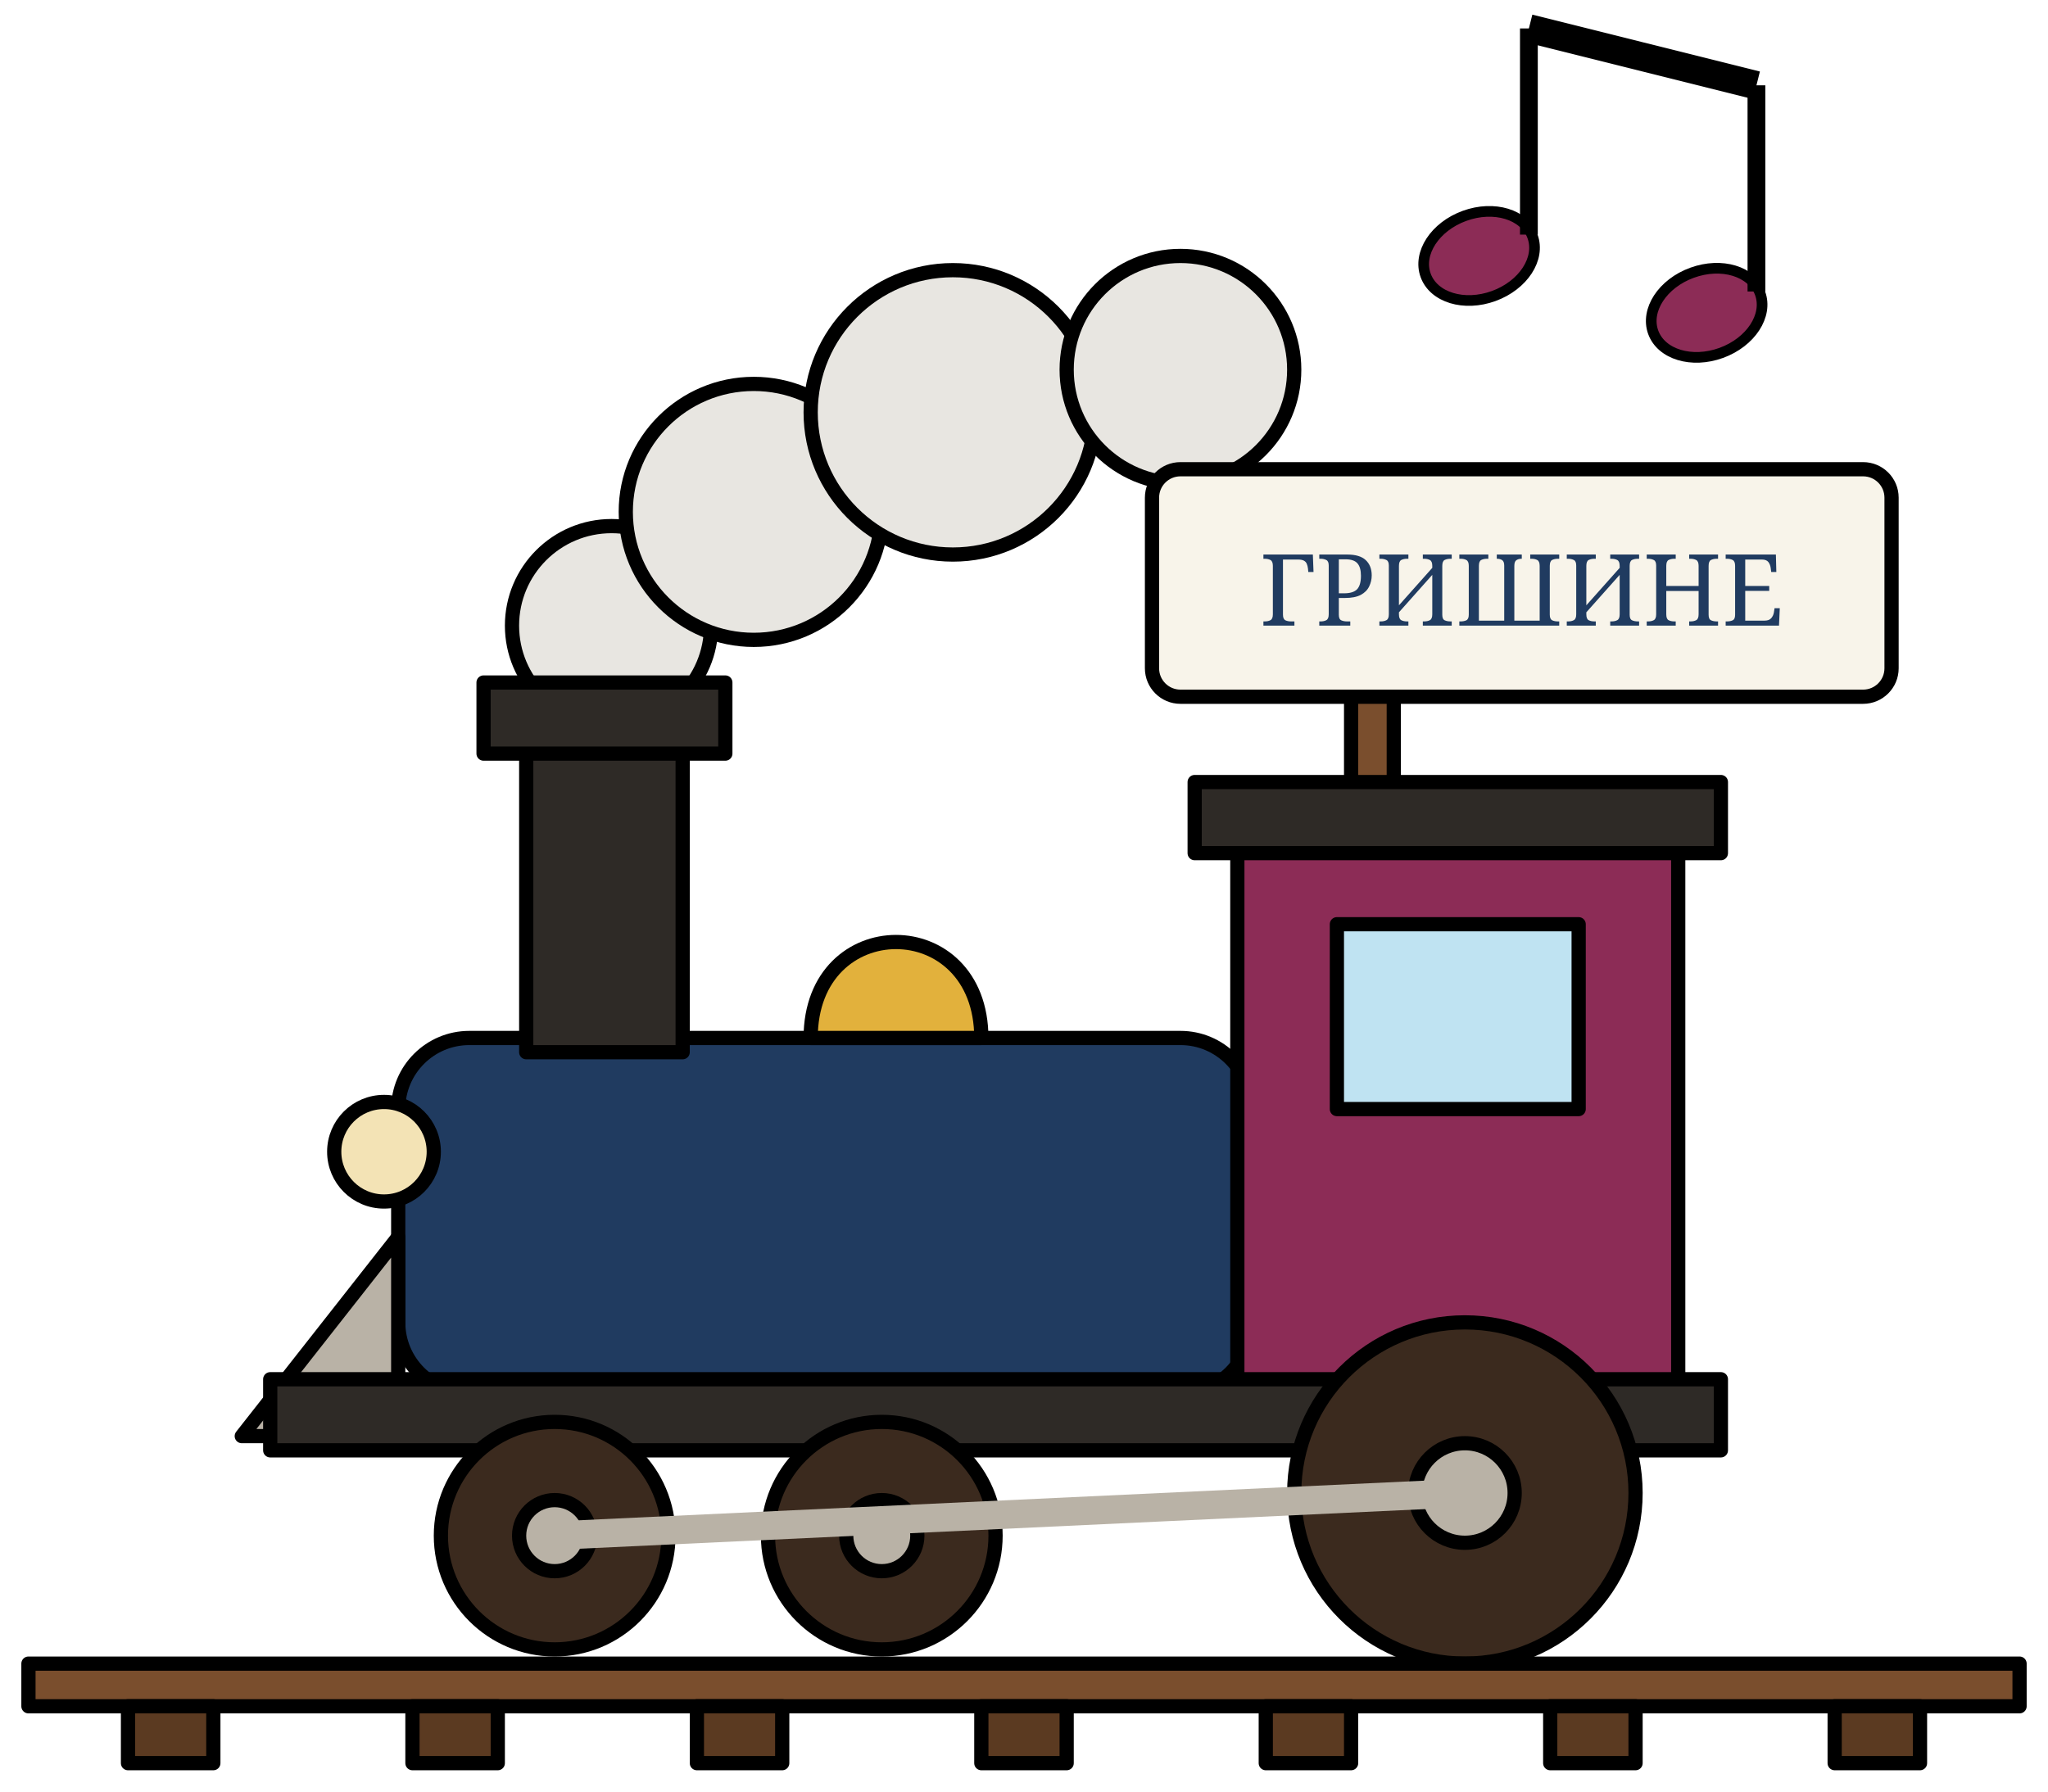
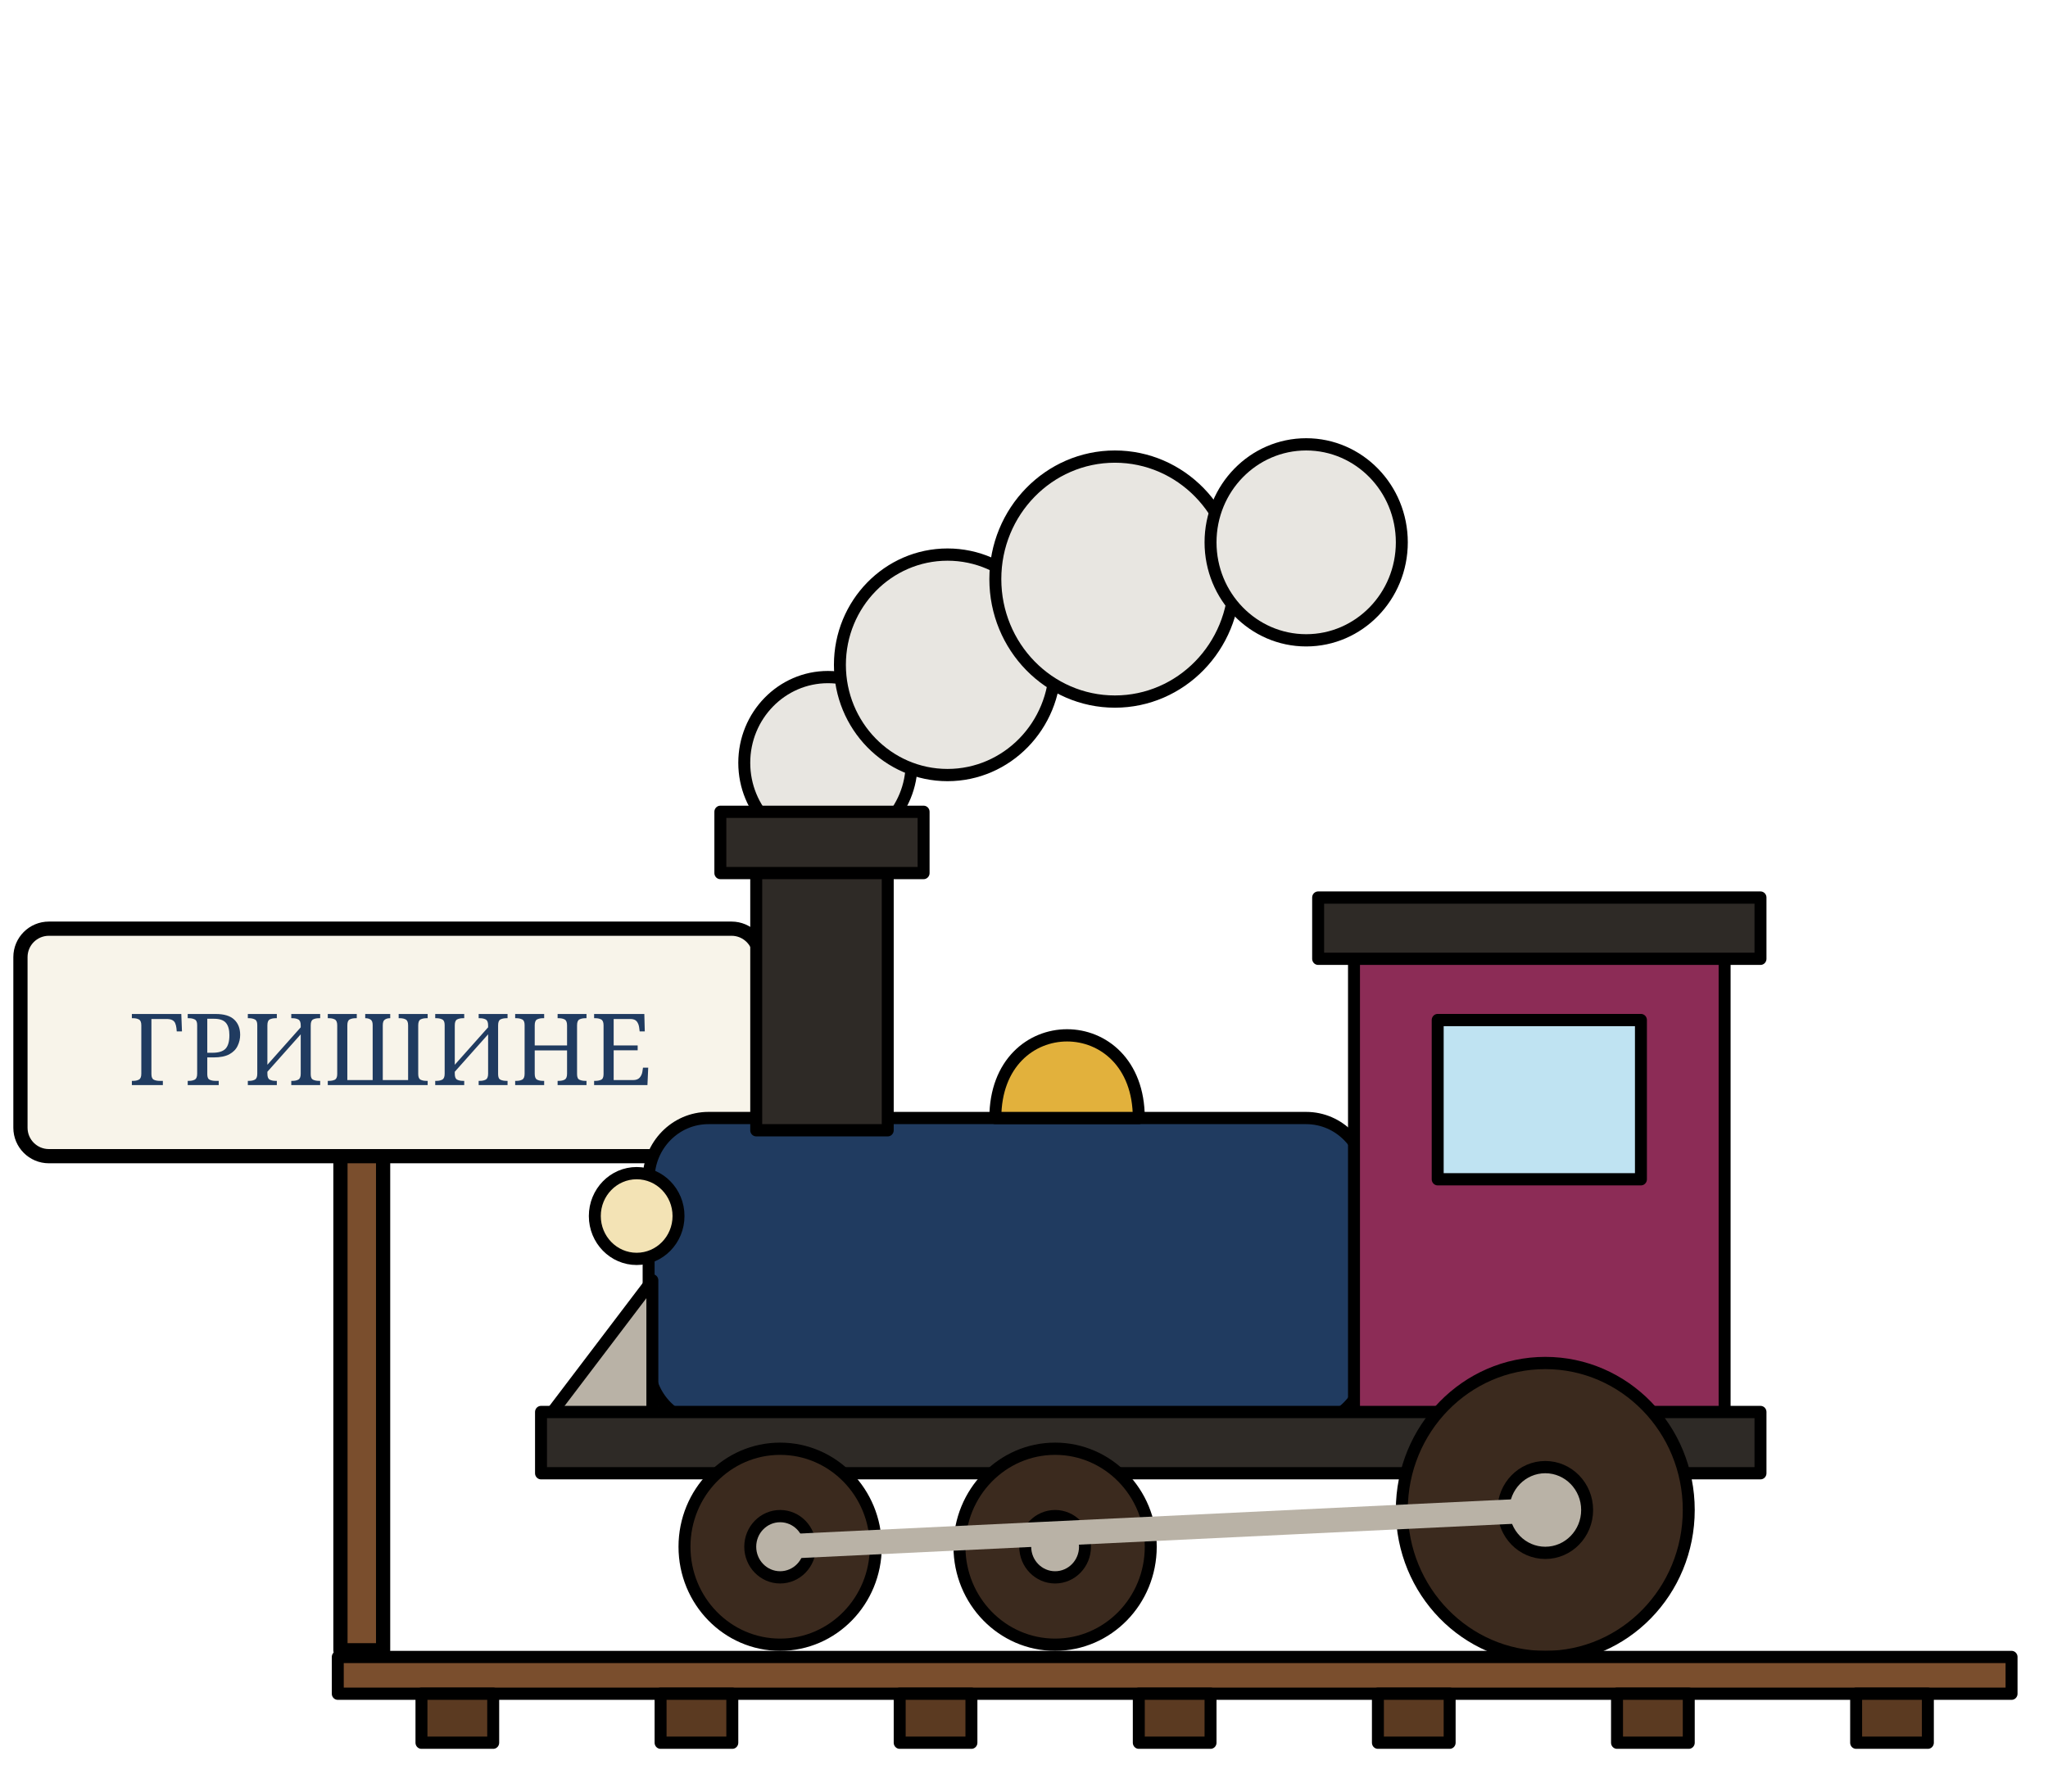
- <svg xmlns="http://www.w3.org/2000/svg" viewBox="6 4 288 252" width="288" height="252">
-   <g stroke="#000" stroke-width="2" stroke-linejoin="round">
-     <g fill="#e8e6e1">
-       <circle cx="92" cy="92" r="14" />
-       <circle cx="112" cy="76" r="18" />
-       <circle cx="140" cy="62" r="20" />
-       <circle cx="172" cy="56" r="16" />
-     </g>
-     <rect x="196" y="74" width="6" height="96" fill="#7a4e2d" />
-     <rect x="168" y="70" width="104" height="32" rx="4" fill="#f8f4ea" />
-     <text x="220" y="92" font-family="Georgia, serif" font-size="14" text-anchor="middle" fill="#203B60" stroke="none">ГРИШИНЕ</text>
-     <rect x="62" y="150" width="120" height="50" rx="10" fill="#203B60" />
-     <rect x="80" y="106" width="22" height="46" fill="#2e2a26" />
-     <rect x="74" y="100" width="34" height="10" fill="#2e2a26" />
-     <path fill="#e2b13c" d="M120 150 C120 132 144 132 144 150Z" />
-     <rect x="180" y="122" width="62" height="78" fill="#8C2C56" />
-     <rect x="174" y="114" width="74" height="10" fill="#2e2a26" />
-     <rect x="194" y="134" width="34" height="26" fill="#bfe3f2" />
-     <path fill="#b9b2a6" d="M62 178 L40 206 L62 206Z" />
-     <circle cx="60" cy="166" r="7" fill="#f3e3b5" />
-     <rect x="44" y="198" width="204" height="10" fill="#2e2a26" />
-     <g fill="#3b2a1e">
-       <circle cx="84" cy="220" r="16" />
-       <circle cx="130" cy="220" r="16" />
-       <circle cx="212" cy="214" r="24" />
-     </g>
-     <g fill="#b9b2a6">
-       <circle cx="84" cy="220" r="5" />
-       <circle cx="130" cy="220" r="5" />
-       <circle cx="212" cy="214" r="7" />
-     </g>
-     <line x1="84" y1="220" x2="212" y2="214" stroke="#b9b2a6" stroke-width="4" />
-     <rect x="10" y="238" width="280" height="6" fill="#7a4e2d" />
-     <g fill="#5b3a21">
-       <rect x="24" y="244" width="12" height="8" />
-       <rect x="64" y="244" width="12" height="8" />
-       <rect x="104" y="244" width="12" height="8" />
-       <rect x="144" y="244" width="12" height="8" />
-       <rect x="184" y="244" width="12" height="8" />
-       <rect x="224" y="244" width="12" height="8" />
-       <rect x="264" y="244" width="12" height="8" />
-     </g>
+ <svg xmlns="http://www.w3.org/2000/svg" xmlns:ns1="http://krita.org/namespaces/svg/krita" width="69.12pt" height="60.48pt" viewBox="0 0 69.12 60.48">
+   <defs />
+   <g id="group0" transform="matrix(0.20175 0 0 0.2067453 9.3825 6.730189)" fill="none">
+     <circle id="shape0" transform="translate(78, 78)" r="14" cx="14" cy="14" fill="#e8e6e1" stroke="#000000" stroke-width="2" stroke-linecap="butt" stroke-linejoin="round" />
+     <circle id="shape1" transform="translate(94, 58)" r="18" cx="18" cy="18" fill="#e8e6e1" stroke="#000000" stroke-width="2" stroke-linecap="butt" stroke-linejoin="round" />
+     <circle id="shape2" transform="translate(120, 42)" r="20" cx="20" cy="20" fill="#e8e6e1" stroke="#000000" stroke-width="2" stroke-linecap="butt" stroke-linejoin="round" />
+     <circle id="shape3" transform="translate(156, 40)" r="16" cx="16" cy="16" fill="#e8e6e1" stroke="#000000" stroke-width="2" stroke-linecap="butt" stroke-linejoin="round" />
  </g>
-   <g fill="#8C2C56" stroke="#000" stroke-width="1.5">
-     <ellipse cx="214" cy="40" rx="8" ry="6" transform="rotate(-20 214 40)" />
-     <line x1="221" y1="37" x2="221" y2="8" stroke-width="2.5" />
-     <ellipse cx="246" cy="48" rx="8" ry="6" transform="rotate(-20 246 48)" />
-     <line x1="253" y1="45" x2="253" y2="16" stroke-width="2.5" />
-     <line x1="221" y1="8" x2="253" y2="16" stroke-width="4" />
+   <rect id="shape4" transform="matrix(0.24 0 0 0.24 11.49 32.67)" fill="#7a4e2d" stroke="#000000" stroke-width="2" stroke-linecap="butt" stroke-linejoin="round" width="6" height="96" />
+   <rect id="shape5" transform="matrix(0.24 0 0 0.24 0.69 31.35)" fill="#f8f4ea" stroke="#000000" stroke-width="2" stroke-linecap="butt" stroke-linejoin="round" width="104" height="32" rx="4" ry="4" />
+   <text id="shape6" ns1:textVersion="3" transform="matrix(0.24 0 0 0.24 -39.63 14.55)" fill="#203b60" stroke-opacity="0" stroke="#000000" stroke-width="0" stroke-linecap="square" stroke-linejoin="bevel" x="220" y="92" text-anchor="middle" style="font-family: Georgia,serif;font-size: 14;">ГРИШИНЕ</text>
+   <rect id="shape7" transform="matrix(0.20175 0 0 0.2067453 21.891 37.74198)" fill="#203b60" stroke="#000000" stroke-width="2" stroke-linecap="butt" stroke-linejoin="round" width="120" height="50" rx="10" ry="10" />
+   <rect id="shape8" transform="matrix(0.20175 0 0 0.2067453 25.5225 28.64519)" fill="#2e2a26" stroke="#000000" stroke-width="2" stroke-linecap="butt" stroke-linejoin="round" width="22" height="46" />
+   <rect id="shape9" transform="matrix(0.20175 0 0 0.2067453 24.312 27.40472)" fill="#2e2a26" stroke="#000000" stroke-width="2" stroke-linecap="butt" stroke-linejoin="round" width="34" height="10" />
+   <path id="shape10" transform="matrix(0.20175 0 0 0.2067453 33.5925 34.95092)" fill="#e2b13c" stroke="#000000" stroke-width="2" stroke-linecap="butt" stroke-linejoin="round" d="M0 13.5C0 -4.5 24 -4.5 24 13.5Z" />
+   <rect id="shape11" transform="matrix(0.20175 0 0 0.2067453 45.6975 31.95311)" fill="#8c2c56" stroke="#000000" stroke-width="2" stroke-linecap="butt" stroke-linejoin="round" width="62" height="78" />
+   <rect id="shape12" transform="matrix(0.20175 0 0 0.2067453 44.487 30.29915)" fill="#2e2a26" stroke="#000000" stroke-width="2" stroke-linecap="butt" stroke-linejoin="round" width="74" height="10" />
+   <rect id="shape13" transform="matrix(0.20175 0 0 0.2067453 48.522 34.43406)" fill="#bfe3f2" stroke="#000000" stroke-width="2" stroke-linecap="butt" stroke-linejoin="round" width="34" height="26" />
+   <path id="shape14" transform="matrix(0.20175 0 0 0.2067453 18.30994 43.22073)" fill="#b9b2a6" stroke="#000000" stroke-width="2" stroke-linecap="butt" stroke-linejoin="round" d="M18.375 0L0 23.625L18.375 23.625Z" />
+   <circle id="shape15" transform="matrix(0.20175 0 0 0.2067453 20.07525 39.60269)" r="7" cx="7" cy="7" fill="#f3e3b5" stroke="#000000" stroke-width="2" stroke-linecap="butt" stroke-linejoin="round" />
+   <rect id="shape16" transform="matrix(0.20175 0 0 0.2067453 18.2595 47.66575)" fill="#2e2a26" stroke="#000000" stroke-width="2" stroke-linecap="butt" stroke-linejoin="round" width="204" height="10" />
+   <g id="group1" transform="matrix(0.20175 0 0 0.2067453 9.3825 6.730189)" fill="none">
+     <circle id="shape17" transform="translate(68, 204)" r="16" cx="16" cy="16" fill="#3b2a1e" stroke="#000000" stroke-width="2" stroke-linecap="butt" stroke-linejoin="round" />
+     <circle id="shape18" transform="translate(114, 204)" r="16" cx="16" cy="16" fill="#3b2a1e" stroke="#000000" stroke-width="2" stroke-linecap="butt" stroke-linejoin="round" />
+     <circle id="shape19" transform="translate(188, 190)" r="24" cx="24" cy="24" fill="#3b2a1e" stroke="#000000" stroke-width="2" stroke-linecap="butt" stroke-linejoin="round" />
+   </g>
+   <g id="group2" transform="matrix(0.20175 0 0 0.2067453 9.3825 6.730189)" fill="none">
+     <circle id="shape20" transform="translate(79, 215)" r="5" cx="5" cy="5" fill="#b9b2a6" stroke="#000000" stroke-width="2" stroke-linecap="butt" stroke-linejoin="round" />
+     <circle id="shape21" transform="translate(125, 215)" r="5" cx="5" cy="5" fill="#b9b2a6" stroke="#000000" stroke-width="2" stroke-linecap="butt" stroke-linejoin="round" />
+     <circle id="shape22" transform="translate(205, 207)" r="7" cx="7" cy="7" fill="#b9b2a6" stroke="#000000" stroke-width="2" stroke-linecap="butt" stroke-linejoin="round" />
+   </g>
+   <path id="shape23" transform="matrix(0.20175 0 0 0.2067453 26.3295 50.97368)" fill="#000000" stroke="#b9b2a6" stroke-width="4" stroke-linecap="butt" stroke-linejoin="round" d="M0 6L128 0" />
+   <rect id="shape24" transform="matrix(0.20175 0 0 0.2067453 11.4 55.93557)" fill="#7a4e2d" stroke="#000000" stroke-width="2" stroke-linecap="butt" stroke-linejoin="round" width="280" height="6" />
+   <g id="group3" transform="matrix(0.20175 0 0 0.2067453 9.3825 6.730189)" fill="none">
+     <rect id="shape25" transform="translate(24, 244)" fill="#5b3a21" stroke="#000000" stroke-width="2" stroke-linecap="butt" stroke-linejoin="round" width="12" height="8" />
+     <rect id="shape26" transform="translate(64, 244)" fill="#5b3a21" stroke="#000000" stroke-width="2" stroke-linecap="butt" stroke-linejoin="round" width="12" height="8" />
+     <rect id="shape27" transform="translate(104, 244)" fill="#5b3a21" stroke="#000000" stroke-width="2" stroke-linecap="butt" stroke-linejoin="round" width="12" height="8" />
+     <rect id="shape28" transform="translate(144, 244)" fill="#5b3a21" stroke="#000000" stroke-width="2" stroke-linecap="butt" stroke-linejoin="round" width="12" height="8" />
+     <rect id="shape29" transform="translate(184, 244)" fill="#5b3a21" stroke="#000000" stroke-width="2" stroke-linecap="butt" stroke-linejoin="round" width="12" height="8" />
+     <rect id="shape30" transform="translate(224, 244)" fill="#5b3a21" stroke="#000000" stroke-width="2" stroke-linecap="butt" stroke-linejoin="round" width="12" height="8" />
+     <rect id="shape31" transform="translate(264, 244)" fill="#5b3a21" stroke="#000000" stroke-width="2" stroke-linecap="butt" stroke-linejoin="round" width="12" height="8" />
  </g>
</svg>
